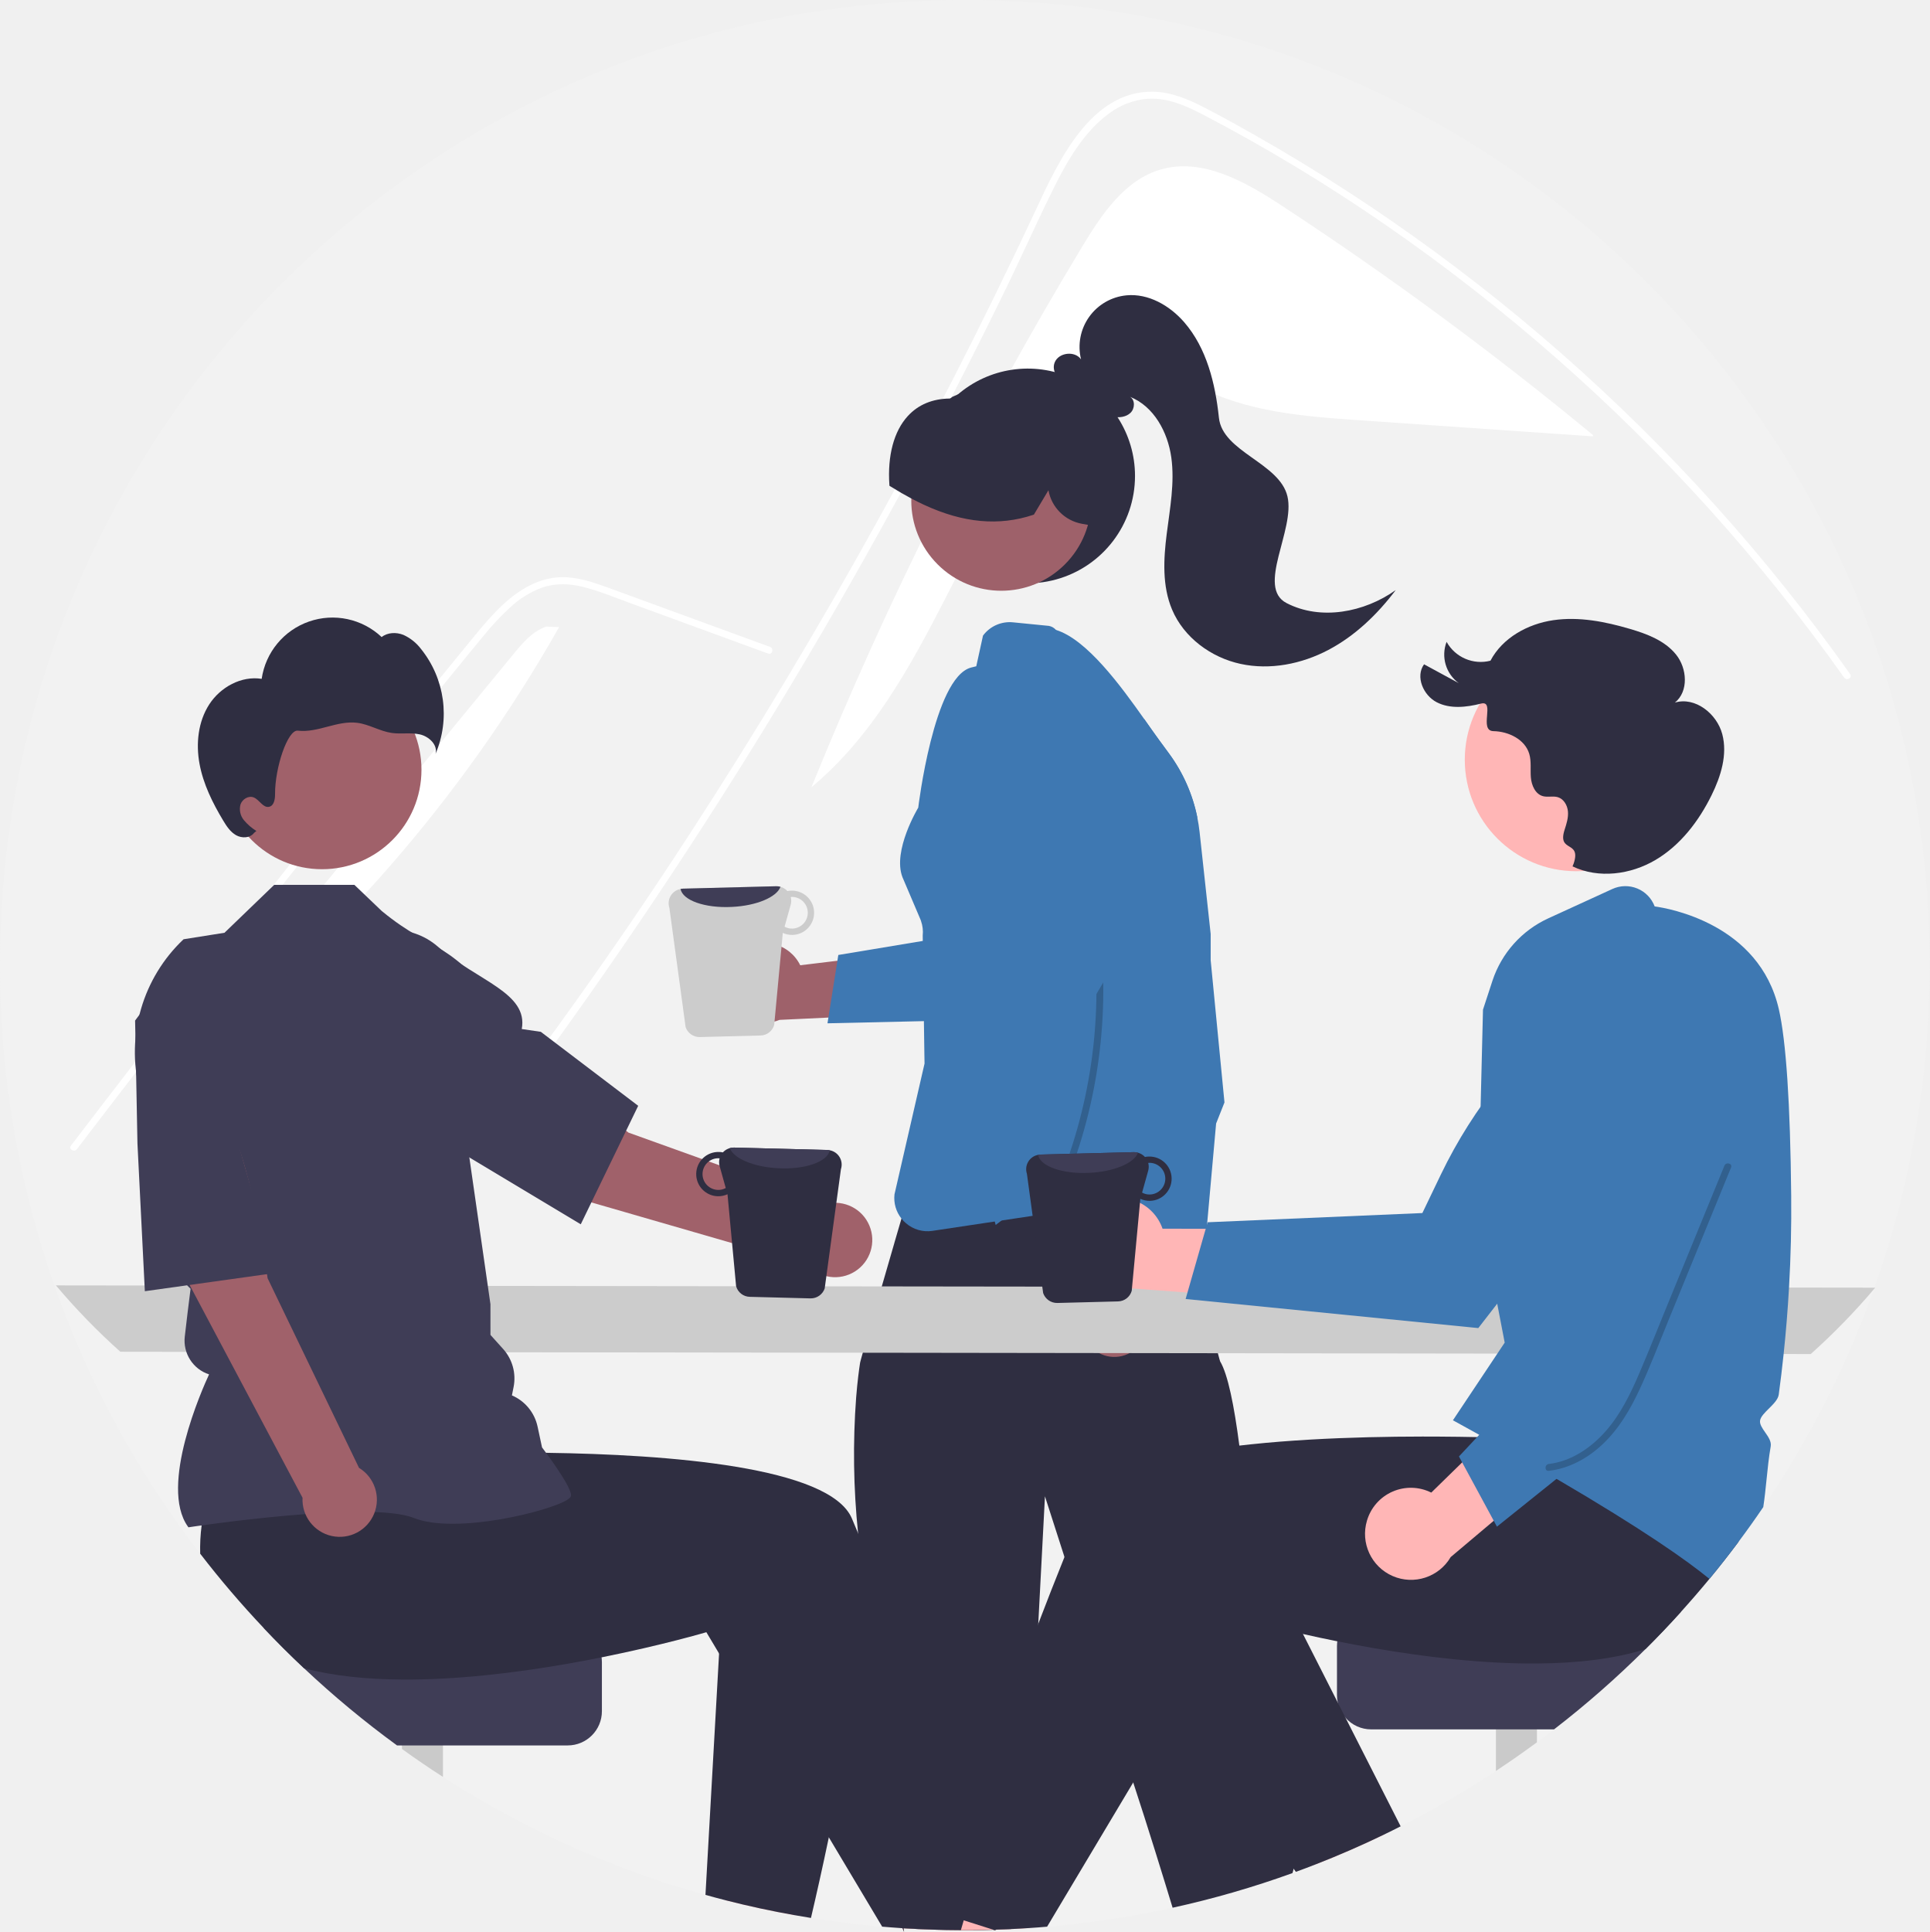
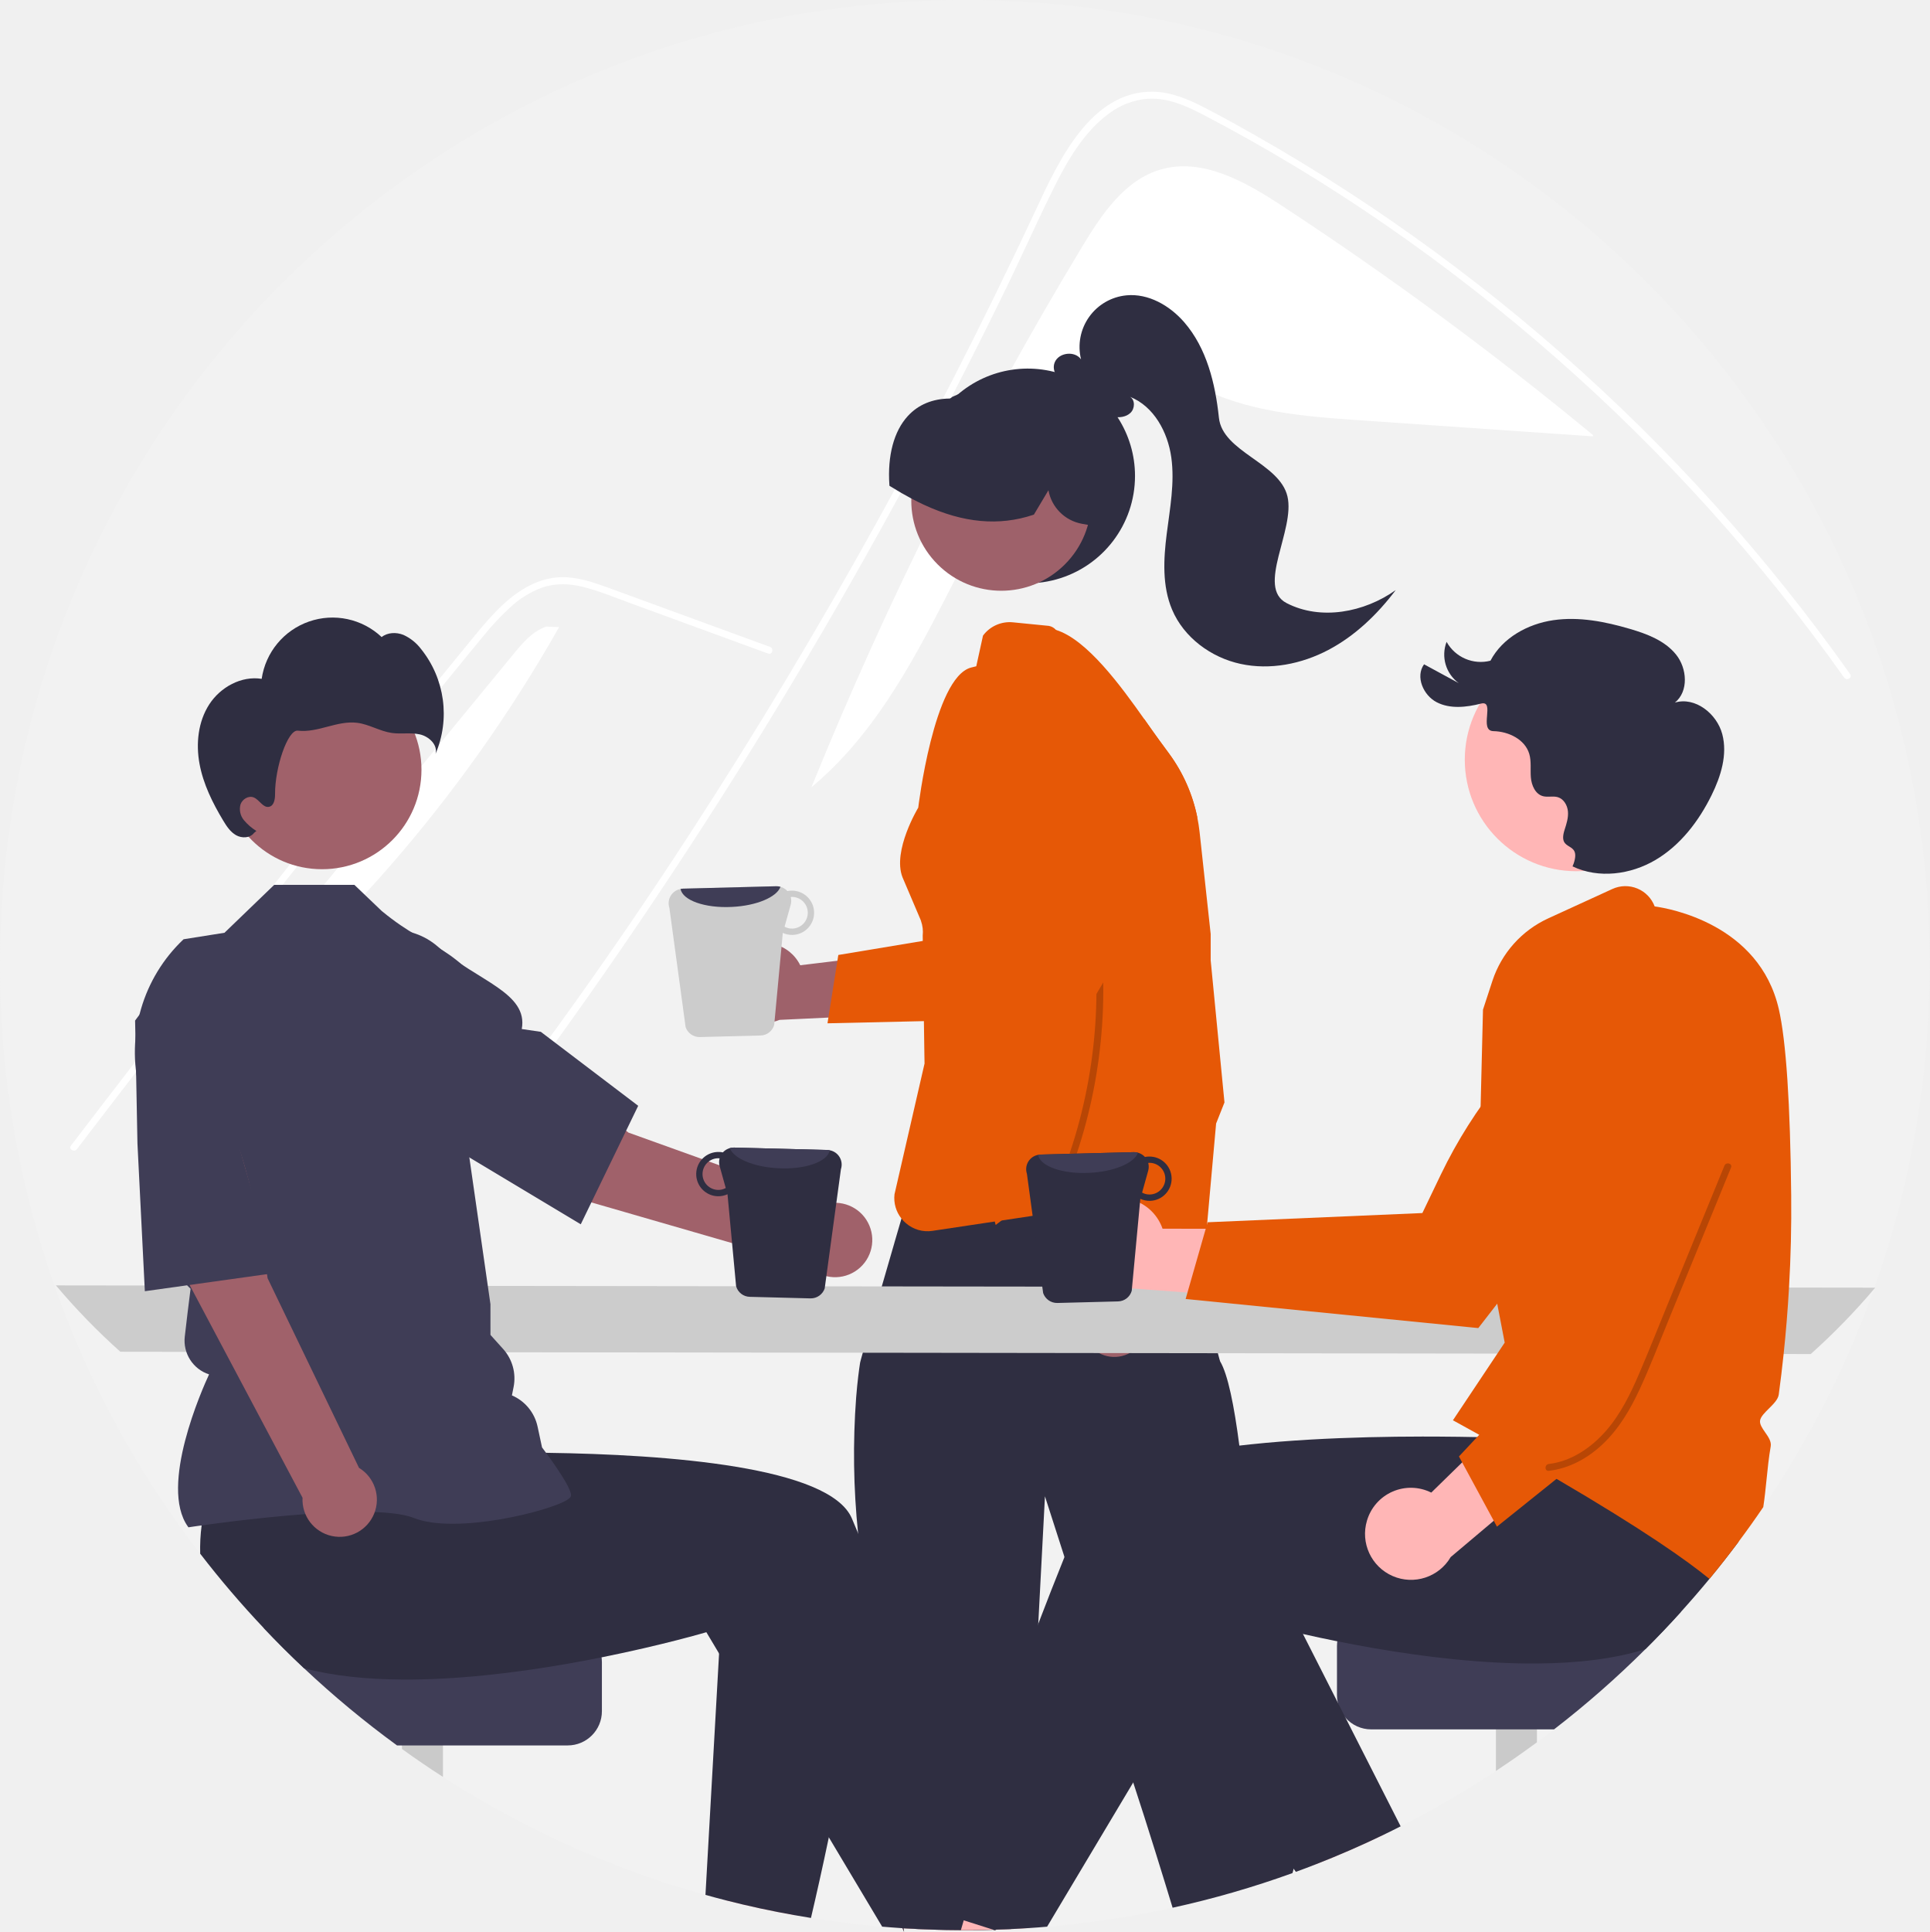
<svg xmlns="http://www.w3.org/2000/svg" data-name="Layer 1" width="842" height="842.8" viewBox="0 0 842 842.8">
  <path d="M1021,449.6a420.098,420.098,0,0,1-24.1,140.73c-.07.21-.14.4-.22.61v.01a419.102,419.102,0,0,1-48.3,95.08q-5.22,7.71-10.81,15.17-6.15,8.25-12.69,16.17-6.03,7.305-12.38,14.33-7.545,8.37-15.54,16.31a421.17,421.17,0,0,1-39.88,35q-3.69,2.865-7.46,5.63-8.775,6.48-17.9,12.5A417.418,417.418,0,0,1,790.15,825.3c-2.47,1.26-4.96,2.5-7.46,3.7q-14.505,7.005-29.6,12.89c-2.87,1.13-5.75,2.22-8.66,3.27-.49.19-.98.37-1.48.54a418.308,418.308,0,0,1-107.06,23.38q-3.81.345-7.63.58-4.05.285-8.11.46c-2.14.11-4.27.19-6.42.25-.44.02-.89.04-1.33.04q-4.335.135-8.7.17c-1.23.01-2.46.02-3.7.02-.58,0-1.16,0-1.74-.01q-12.585-.045-24.98-.82c-.17-.01-.34-.03-.51-.03-2.96-.2-5.91-.41-8.85-.67q-15.705-1.32-31.07-3.8-3.54-.555-7.06-1.2-15.285-2.7-30.17-6.51-4.425-1.125-8.8-2.35a418.627,418.627,0,0,1-114.54-51.46q-9.12-5.865-17.9-12.2c-.72-.5-1.43-1.02-2.14-1.54a422.135,422.135,0,0,1-40.59-33.67q-9.105-8.55-17.68-17.64A419.389,419.389,0,0,1,179,449.6c0-232.51,188.49-421,421-421S1021,217.09,1021,449.6Z" transform="translate(-179 -28.60001)" fill="#f2f2f2" />
  <path d="M651.36,135.928c8.429-13.941,18.418-28.827,34.061-33.379,18.115-5.272,36.724,5.201,52.509,15.535a1530.116,1530.116,0,0,1,136.171,100.329l-.048.541q-50.806-3.504-101.613-7.007c-24.472-1.688-49.784-3.608-71.411-15.185-8.206-4.393-16.206-10.261-25.505-10.67-11.553-.508-21.627,7.561-29.544,15.991-46.83,49.867-60.381,126.126-112.919,169.938A1667.327,1667.327,0,0,1,651.36,135.928Z" transform="translate(-179 -28.60001)" fill="#fff" />
  <path d="M363.505,558.892c5.179-6.539,7.295-8.071,12.403-14.67q62.39-80.692,117.283-166.835Q530.476,318.882,564.064,258.13q15.99-28.882,31.104-58.218Q606.896,177.166,618.1,154.148c2.136-4.383,4.212-8.786,6.277-13.199,4.867-10.378,9.643-20.806,14.771-31.044,5.844-11.668,12.957-23.9,23.688-31.739a32.319,32.319,0,0,1,16.837-6.479c8.736-.564,16.796,3.043,24.373,6.983,55.437,28.907,107.337,65.15,154.28,106.39A803.198,803.198,0,0,1,983.67,324.197c1.108,1.582,3.728.071,2.609-1.521q-6.605-9.34-13.471-18.479A805.459,805.459,0,0,0,842.276,167.418a810.7,810.7,0,0,0-75.659-55.548Q746.561,98.872,725.75,87.094c-6.993-3.96-14.016-7.869-21.159-11.537-7.003-3.597-14.439-6.831-22.439-6.952-27.225-.423-41.321,30.409-51.004,51.155q-4.564,9.794-9.239,19.527Q604.241,176.239,585.213,212.517q-11.743,22.398-24.001,44.535-38.147,68.933-81.09,135.076c-37.925,58.409-75.548,110.007-118.753,164.628C360.18,558.268,362.306,560.424,363.505,558.892Z" transform="translate(-179 -28.60001)" fill="#fff" />
  <path d="M514.185,313.716,473.623,298.88l-20.139-7.366c-6.559-2.399-13.102-5.13-19.883-6.848-5.995-1.519-12.086-1.767-17.996.229a41.477,41.477,0,0,0-14.037,8.701,113.91,113.91,0,0,0-11.513,12.295c-4.385,5.269-8.705,10.594-13.044,15.901q-26.863,32.853-53.376,65.991-26.512,33.138-52.669,66.557-26.221,33.501-52.081,67.282-3.168,4.138-6.33,8.281c-1.165,1.526-3.791.022-2.61-1.526q26.051-34.121,52.465-67.962,26.479-33.922,53.324-67.557,26.845-33.634,54.052-66.976,6.778-8.307,13.579-16.595c3.824-4.661,7.606-9.372,11.8-13.71,7.7-7.963,17.319-15,28.834-15.191,6.77-.112,13.322,2.036,19.612,4.312,6.781,2.453,13.546,4.952,20.318,7.429L504.777,307.066l10.211,3.735c1.812.663,1.029,3.585-.804,2.915Z" transform="translate(-179 -28.60001)" fill="#fff" />
  <path d="M403.096,313.864c3.993-4.86,8.31-9.949,14.282-11.923l5.576.22A632.461,632.461,0,0,1,254.498,494.745Q328.797,404.305,403.096,313.864Z" transform="translate(-179 -28.60001)" fill="#fff" />
  <path d="M674.243,236.212A46.82,46.82,0,1,1,593.713,203.738q.112-.112.225-.225c.375-.393.749-.787,1.142-1.161a.018.018,0,0,0,.019-.019c.487-.449.974-.899,1.48-1.33a46.807,46.807,0,0,1,77.664,35.208Z" transform="translate(-179 -28.60001)" fill="#2f2e41" />
  <circle cx="615.888" cy="247.045" r="39.26" transform="translate(-173.2978 479.2563) rotate(-45)" fill="#9e616a" />
  <path d="M643.94,209.29a44.272,44.272,0,0,0-46.23-8.96q-.345.135-.69.3c-.01,0-.01.01-.02.01-.75.31-1.51.63-2.24.98l-.45.22v.06c-.08.06-.17.13-.26.19a1.535,1.535,0,0,1-.65.36c-7.55.1-13.7,2.66-18.26,7.61-6.09,6.6-8.95,17.27-8.07,30.05l.02.39.34.22c3.22,2.01,6.27,3.78,9.21,5.33,1.74.93,3.43,1.78,5.11,2.56.2.09.4.19.6.28,17,7.85,32.55,9.27,47.49,4.3l.28-.09,6.35-10.64a18.136,18.136,0,0,0,14.6,14.63l2.64.47,3.87.68.16-.73C661.58,240.21,656.03,220.84,643.94,209.29Z" transform="translate(-179 -28.60001)" fill="#2f2e41" />
  <path d="M740.387,291.691c-13.36-6.896,3.822-31.923.37-46.556-3.453-14.633-28.317-19.339-29.901-34.291S705.546,180.472,695.68,169.127c-6.304-7.249-15.594-12.601-25.158-11.693a22.621,22.621,0,0,0-19.825,27.932c-2.723-3.858-9.77-3.022-11.515,1.367-1.551,3.902,1.875,8.628,5.907,8.973,5.276,6.515,11.317,13.43,19.582,14.744,2.663.423,5.655.113,7.6-1.754s2.096-5.601-.211-6.996c10.387,4.126,16.476,15.356,18.018,26.426,1.541,11.07-.591,22.27-1.996,33.357s-2.01,22.751,2.337,33.048c5.136,12.165,16.962,20.884,29.868,23.68s26.65.063,38.332-6.094C770.3,305.96,780.042,296.56,788,286.022,774.292,295.756,755.327,299.403,740.387,291.691Z" transform="translate(-179 -28.60001)" fill="#2f2e41" />
  <polygon points="409.593 428.003 382.475 613.181 530.504 602.024 486.197 419.853 409.593 428.003" fill="#ffb8b8" />
  <path d="M743.45,843.81a17.824,17.824,0,0,1-.5,1.89,414.801,414.801,0,0,1-52.3,15.11c-3.74-12.3-10.91-35.59-17.19-54.64-5.13-15.55-9.66-28.27-11.24-29.86-4.39-4.37,0-10.2,0-10.2l-18.75-58.29-8.52-26.48-2.92,55.63-4.24,80.58-.12,2.26s-5.84,17.49-2.92,20.41-2.92,14.59-2.92,14.59l-1.68,15.31c-2.14.11-4.27.19-6.42.25L613,870.6l-.6-.19q-4.335.135-8.7.17c-1.23.01-2.46.02-3.7.02-.58,0-1.16,0-1.74-.01q-12.585-.045-24.98-.82l-5.13-41.75-5.3-43.14s5.83-11.65,0-17.48c-3.51-3.51-1.75-8.61.22-12.11-1.22-5.41-2.89-13.73-5.14-26.05-.08-.41-.15-.83-.23-1.25q-1.065-5.865-1.91-11.5c-1-6.61-1.78-12.96-2.38-19.04a334.226,334.226,0,0,1-.84-59.27c.56-7.02,1.26-12.16,1.72-15.13.04-.28.47-1.85,1.17-4.33,1.1-3.97,2.91-10.27,4.94-17.32,1.08-3.74,2.22-7.69,3.35-11.62,1.97-6.81,3.93-13.56,5.51-19.02v-.03c1.39-4.79,2.5-8.57,3.08-10.55.28-.97.43-1.5.43-1.5s.31-.07.9-.2c1.83-.42,6.35-1.43,12.61-2.78,6.53-1.38,14.94-3.13,24.18-4.91,7.91-1.52,16.43-3.07,24.9-4.46,3.04-.49,6.08-.97,9.08-1.42,18.53-2.76,35.54-4.33,43.6-2.54a15.016,15.016,0,0,1,1.65.45,8.207,8.207,0,0,1,1.57.71c.25.15,2.67,9.59,5.76,21.89.03.12.06.25.09.37.93,3.72,1.92,7.68,2.93,11.73,1.03,4.13,2.07,8.34,3.09,12.44,3.03,12.18,5.83,23.45,7.27,28.97.55,2.14.91,3.41.99,3.55,3.38,5.63,6.14,19.43,8.38,36.74,2,15.45,3.59,33.7,4.82,51.43.61,8.77,1.13,17.42,1.57,25.54,1.49,27.32,2.09,48.65,2.09,48.65s2.23,17.78,6.66,26.17a12.757,12.757,0,0,0,2.07,2.97c2.95,2.95,3.29,5.51,2.9,7.33a6.057,6.057,0,0,1-1.04,2.38,3.943,3.943,0,0,1-.39.49,11.349,11.349,0,0,0,2.92,10.2C744.2,837.23,743.97,841.31,743.45,843.81Z" transform="translate(-179 -28.60001)" fill="#2f2e41" />
-   <path d="M694.96,397.21q-.255-1.89-.54-3.81c-.11-.82-.24-1.64-.36-2.45-1.27-8.18,4.02-15.18-2.83-20.84a14.54,14.54,0,0,1-3.83-4.78l-1.57-3.16-2.89-5.86-6.32-12.74-1.09-2.19a14.04,14.04,0,0,0-1.06-1.79,14.447,14.447,0,0,0-4.51-4.22l-15.7-9.36a14.488,14.488,0,0,1-5.62-6.09l-.39-.8c-1.73-3.55-4.83-12.04-8.5-15.73l-.01-.01a5.38,5.38,0,0,0-3.08-1.75L621.03,300.08a14.494,14.494,0,0,0-13.11,5.79l-.43,1.95-2.51,11.43-.14.03c-.74.17-1.48.34-2.21.55-16.21,4.43-22.97,61.1-22.97,61.1s-11.35,18.73-6.89,30.32l7.96,18.69a2.253,2.253,0,0,1,.14.44,14.39,14.39,0,0,1,.74,6.35l.01.73.02,1.61.06,4.13.19,13.7.24,17.15.21,14.61.07,3.89L569.3,549.6a14.351,14.351,0,0,0,3.03,10.57l.01.01a13.429,13.429,0,0,0,.92,1.06l.01.01c.31.32.63.61.96.9a14.382,14.382,0,0,0,11.66,3.39l1.75-.27h.01l25.4-3.81h.02l2.94-.44h.02l28.43-4.27h.02l4.87-.74c.39-.05.77-.1,1.16-.13l26.03-1.79a14.668,14.668,0,0,0,1.78-.23h.01a14.54,14.54,0,0,0,10.47-8.37,12.885,12.885,0,0,0,.89-2.67,15.044,15.044,0,0,0,.37-3.03l.29-24.52.99-79.24a14.264,14.264,0,0,1,2.18-7.47C697.13,422.8,696.72,410.46,694.96,397.21Z" transform="translate(-179 -28.60001)" fill="#3e78b2" />
+   <path d="M694.96,397.21q-.255-1.89-.54-3.81c-.11-.82-.24-1.64-.36-2.45-1.27-8.18,4.02-15.18-2.83-20.84a14.54,14.54,0,0,1-3.83-4.78l-1.57-3.16-2.89-5.86-6.32-12.74-1.09-2.19a14.04,14.04,0,0,0-1.06-1.79,14.447,14.447,0,0,0-4.51-4.22l-15.7-9.36a14.488,14.488,0,0,1-5.62-6.09l-.39-.8c-1.73-3.55-4.83-12.04-8.5-15.73l-.01-.01a5.38,5.38,0,0,0-3.08-1.75L621.03,300.08a14.494,14.494,0,0,0-13.11,5.79l-.43,1.95-2.51,11.43-.14.03c-.74.17-1.48.34-2.21.55-16.21,4.43-22.97,61.1-22.97,61.1s-11.35,18.73-6.89,30.32l7.96,18.69a2.253,2.253,0,0,1,.14.44,14.39,14.39,0,0,1,.74,6.35l.01.73.02,1.61.06,4.13.19,13.7.24,17.15.21,14.61.07,3.89L569.3,549.6a14.351,14.351,0,0,0,3.03,10.57l.01.01a13.429,13.429,0,0,0,.92,1.06l.01.01c.31.32.63.61.96.9a14.382,14.382,0,0,0,11.66,3.39l1.75-.27h.01l25.4-3.81h.02l2.94-.44h.02l28.43-4.27h.02l4.87-.74c.39-.05.77-.1,1.16-.13l26.03-1.79a14.668,14.668,0,0,0,1.78-.23h.01a14.54,14.54,0,0,0,10.47-8.37,12.885,12.885,0,0,0,.89-2.67,15.044,15.044,0,0,0,.37-3.03l.29-24.52.99-79.24a14.264,14.264,0,0,1,2.18-7.47C697.13,422.8,696.72,410.46,694.96,397.21Z" transform="translate(-179 -28.60001)" fill="#e65806" />
  <path d="M651.317,608.843a14.049,14.049,0,0,1,13.786-16.553l16.24-47.209,15.834,20.551-17.849,41.68a14.125,14.125,0,0,1-28.011,1.531Z" transform="translate(-179 -28.60001)" fill="#9e616a" />
-   <path d="M713.28,509.52l-3.65,9.2-5.1,56.91a16.048,16.048,0,0,0-4.49,1.89,15.759,15.759,0,0,0-6.65,18.42l1.5,4.5-11.15-3.43-18.33-5.63L643.8,584.74,647.46,572.87a17.617,17.617,0,0,0-2.98-16.12,17.439,17.439,0,0,0-1.41-1.59l1.37-10.25.81-6.09-9.89,7.51-19.34,14.69h-.01l-2.56,1.95s-.14-.52-.4-1.51c-.49-1.91-1.41-5.57-2.59-10.67a648.089,648.089,0,0,1-12.89-77.09c-.6-5.84-1.12-11.82-1.54-17.89-.43-6.25-.75-12.59-.92-18.97-1.44-51.93,6.54-106.37,39.89-134.21a15.911,15.911,0,0,1,4.75.76c13.5,4.15,28.31,24.43,38.55,38.94,2.42,3.43,4.58,6.53,6.41,9.02l4.43,6.03a70.566,70.566,0,0,1,12.27,27.71q.645,3.18,1.01,6.44l4.84,44.52v11.47Z" transform="translate(-179 -28.60001)" fill="#3e78b2" />
+   <path d="M713.28,509.52l-3.65,9.2-5.1,56.91a16.048,16.048,0,0,0-4.49,1.89,15.759,15.759,0,0,0-6.65,18.42l1.5,4.5-11.15-3.43-18.33-5.63L643.8,584.74,647.46,572.87a17.617,17.617,0,0,0-2.98-16.12,17.439,17.439,0,0,0-1.41-1.59l1.37-10.25.81-6.09-9.89,7.51-19.34,14.69h-.01l-2.56,1.95s-.14-.52-.4-1.51c-.49-1.91-1.41-5.57-2.59-10.67a648.089,648.089,0,0,1-12.89-77.09c-.6-5.84-1.12-11.82-1.54-17.89-.43-6.25-.75-12.59-.92-18.97-1.44-51.93,6.54-106.37,39.89-134.21a15.911,15.911,0,0,1,4.75.76c13.5,4.15,28.31,24.43,38.55,38.94,2.42,3.43,4.58,6.53,6.41,9.02l4.43,6.03a70.566,70.566,0,0,1,12.27,27.71q.645,3.18,1.01,6.44l4.84,44.52v11.47Z" transform="translate(-179 -28.60001)" fill="#e65806" />
  <path d="M203.39,589.327a289.005,289.005,0,0,0,28.12,28.95l737.58,1a289.004,289.004,0,0,0,28.12-28.95Z" transform="translate(-179 -28.60001)" fill="#ccc" />
  <path d="M603.7,870.58c-1.23.01-2.46.02-3.7.02-.58,0-1.16,0-1.74-.01q-12.585-.045-24.98-.82l.2,1.63-.71-1.66-15.85-36.9,11.23-4.82,20.6-8.85L595,840.66l5.98,20.58,1.78,6.1Z" transform="translate(-179 -28.60001)" fill="#ffb6b6" />
  <path d="M530.27,827.74l-4.48,36.33q-15.285-2.7-30.17-6.51V827.75Z" transform="translate(-179 -28.60001)" fill="#ffb6b6" />
  <path d="M372.28,760.78v42.97q-9.12-5.865-17.9-12.2V760.78Z" transform="translate(-179 -28.60001)" fill="#cacaca" />
  <path d="M441.63,753.62v21.47a14.924,14.924,0,0,1-14.91,14.92H352.24a422.135,422.135,0,0,1-40.59-33.67q-9.105-8.55-17.68-17.64H426.72a14.93,14.93,0,0,1,14.91,14.92Z" transform="translate(-179 -28.60001)" fill="#3f3d56" />
  <path d="M616.18,869.59l-2.45.78L613,870.6l-.6-.19q-4.335.135-8.7.17c-1.23.01-2.46.02-3.7.02-.58,0-1.16,0-1.74-.01q-12.585-.045-24.98-.82l.2,1.63-.71-1.66c-2.96-.2-5.91-.41-8.85-.67L540.65,830.1l-47.89-80.19-5.55-9.29s-18.93,5.6-45.72,10.97c-20.19,4.06-44.84,7.97-69.21,9.25-6.01.32-12,.48-17.9.43-15.25-.1-29.9-1.53-42.73-4.93q-9.105-8.55-17.68-17.64a421.224,421.224,0,0,1-27.62-32.33,78.015,78.015,0,0,1,.63-12.34c.09-.68.18-1.37.29-2.07L270,645.6l20.28-2.68,30.86-4.08,33.43-4.42,3.68,28.82s26.03-1.32,59.01-.88c52.97.72,123.85,6,133.45,28.66.9,2.13,1.8,4.28,2.7,6.43,18.64,44.65,35.76,92.22,47.39,126.02,2.22,6.44,4.23,12.37,6.02,17.69C612.73,858.73,616.18,869.59,616.18,869.59Z" transform="translate(-179 -28.60001)" fill="#2f2e41" />
  <path d="M559.48,716.57q-.735,6.36-1.55,12.67c-4.8,37.21-11.41,72.75-17.28,100.86-2.87,13.72-5.57,25.66-7.8,35.17q-3.54-.555-7.06-1.2-15.285-2.7-30.17-6.51-4.425-1.125-8.8-2.35l5.94-105.3,1.96-34.83,61.07,1.41Z" transform="translate(-179 -28.60001)" fill="#2f2e41" />
  <path d="M657.675,553.699A19.952,19.952,0,0,1,686.261,564.6l70.903.084-20.32,30.735-64.215-4.792a20.06,20.06,0,0,1-14.953-36.928Z" transform="translate(-179 -28.60001)" fill="#ffb6b6" />
-   <path d="M696.331,595.264,824.028,607.95l.337-.431c.644-.823,64.566-82.646,75.305-102.124a58.891,58.891,0,0,0,6.82-38.571l-.073-.324-.254-.215a29.885,29.885,0,0,0-37.369-.819,211.683,211.683,0,0,0-61.088,75.483l-8.08,16.821-93.71,4.02Z" transform="translate(-179 -28.60001)" fill="#3e78b2" />
+   <path d="M696.331,595.264,824.028,607.95l.337-.431c.644-.823,64.566-82.646,75.305-102.124a58.891,58.891,0,0,0,6.82-38.571l-.073-.324-.254-.215a29.885,29.885,0,0,0-37.369-.819,211.683,211.683,0,0,0-61.088,75.483l-8.08,16.821-93.71,4.02Z" transform="translate(-179 -28.60001)" fill="#e65806" />
  <path d="M647.08,825.84l-18.82,43.82q-4.05.285-8.11.46c-2.14.11-4.27.19-6.42.25L613,870.6l-.6-.19q-4.335.135-8.7.17c-1.23.01-2.46.02-3.7.02-.58,0-1.16,0-1.74-.01l1.25-4.28,1.47-5.07,5.84-20.08,8.43-28.99,12.54,5.38Z" transform="translate(-179 -28.60001)" fill="#ffb6b6" />
  <path d="M782.69,829q-14.505,7.005-29.6,12.89l-9.84-16.55,31.72-13.93Z" transform="translate(-179 -28.60001)" fill="#ffb6b6" />
  <path d="M849.62,753.78v34.86q-8.775,6.48-17.9,12.5V753.78Z" transform="translate(-179 -28.60001)" fill="#cacaca" />
  <path d="M912.5,731.7q-7.545,8.37-15.54,16.31a421.17,421.17,0,0,1-39.88,35h-79.8a14.879,14.879,0,0,1-11.19-5.07l-.01-.03a14.727,14.727,0,0,1-3.36-6.6l-.01-.02a15.302,15.302,0,0,1-.34-3.2V746.62a14.93,14.93,0,0,1,14.91-14.92Z" transform="translate(-179 -28.60001)" fill="#3f3d56" />
  <path d="M945.38,647.9l-8.65,37.06a77.902,77.902,0,0,1,.84,16.24q-6.15,8.25-12.69,16.17-6.03,7.305-12.38,14.33-7.545,8.37-15.54,16.31c-13.88,4.36-30.24,6.14-47.34,6.26-5.9.05-11.89-.11-17.9-.43-24.37-1.28-49.02-5.19-69.21-9.25-5.34-1.06-10.36-2.14-14.98-3.19-8.75-1.97-16.07-3.81-21.37-5.21-5.97-1.56-9.37-2.57-9.37-2.57l-22.71,38.03-20.62,34.52-37.57,62.91q-3.81.345-7.63.58-4.05.285-8.11.46c-2.14.11-4.27.19-6.42.25L613,870.6l-.6-.19-9.64-3.07-3.25-1.03-11.69-3.72s2.61-8.22,7.18-21.93c1.68-5.03,3.62-10.81,5.8-17.19,7.87-23.06,18.78-54.03,31.23-86.5,3.69-9.64,7.51-19.42,11.44-29.15,3.22-7.99,6.5-15.95,9.82-23.8,5.77-13.61,33.65-20.95,66.48-24.8,1.67-.19,3.35-.38,5.04-.56,16.73-1.76,34.48-2.67,51.08-3.09,8.31-.21,16.33-.29,23.79-.3q3.615,0,7.03.02h.01c6.15.03,11.81.12,16.79.22.97.02,1.91.05,2.83.07h.01c.62.01,1.23.03,1.83.04,10.89.28,17.57.62,17.57.62l2.59-20.32.53-4.1.5-3.9v-.01l.06-.49.41-.01,7.2-.14,60.52-1.18,33.06-.65Z" transform="translate(-179 -28.60001)" fill="#2f2e41" />
  <path d="M790.15,825.3c-2.47,1.26-4.96,2.5-7.46,3.7q-14.505,7.005-29.6,12.89c-2.87,1.13-5.75,2.22-8.66,3.27-.32-.45-.65-.9-.98-1.35-13.88-19.05-31.52-44.19-49.37-72.16-7.47-11.7-14.98-23.9-22.27-36.36l52.78-24.64,5.92-2.76,17.02,33.51,15.18,29.89,3.38,6.65Z" transform="translate(-179 -28.60001)" fill="#2f2e41" />
  <circle cx="687.762" cy="331.426" r="48.625" fill="#ffb6b6" />
  <path d="M865.153,406.54c11.369,5.455,25.362,3.607,36.216-2.811s18.842-16.884,24.424-28.191c4.088-8.281,7.058-17.764,4.691-26.69s-11.812-16.406-20.66-13.762c6.062-4.881,5.355-14.947.457-20.995s-12.627-8.956-20.095-11.148c-10.838-3.181-22.226-5.426-33.404-3.799s-22.182,7.679-27.442,17.675a17.039,17.039,0,0,1-19.144-8.221,15.437,15.437,0,0,0,5.307,18.009l-15.138-8.213c-3.859,5.349-.352,13.508,5.506,16.538s12.94,2.222,19.334.603-1.15,11.884,5.445,12.014,13.728,3.581,15.616,9.901c.989,3.31.413,6.865.704,10.307s1.941,7.261,5.277,8.158c2.108.567,4.414-.184,6.504.445,2.591.78,4.171,3.552,4.399,6.248s-.618,5.355-1.452,7.929c-3.3,10.172,7.29,4.47,3.99,14.642Z" transform="translate(-179 -28.60001)" fill="#2f2e41" />
-   <path d="M960.56,550.17c-.4-40.16-2.22-67.53-5.4-81.36-8.54-37.18-47.99-43.96-54.17-44.8a13.645,13.645,0,0,0-18.45-7.61l-28.03,12.84a45.664,45.664,0,0,0-24.27,27.1l-4.16,12.7-2.09,85.23,6.9,35.85.01.02,4.65,24.15-3.2,4.8-18.27,27.4-.31.48-.01.01-.8,1.19c1.11.61,2.21,1.21,3.29,1.81q4.2,2.31,8.19,4.53c.64.36,1.27.71,1.9,1.07h.01c.4.22.8.44,1.19.66Q842.51,664.61,854.79,671.75c1.14.66,2.27,1.32,3.38,1.97,37.8,22.11,56.96,35.65,66.71,43.65q6.54-7.92,12.69-16.17,5.58-7.455,10.81-15.17c.61-4.02,1.02-8.04,1.42-11.98.48-4.74.98-9.65,1.82-14.48.37-2.14-1.05-4.17-2.42-6.13-1.27-1.83-2.47-3.55-2.22-5.17.26-1.67,2.1-3.49,3.89-5.26,1.95-1.94,3.97-3.94,4.26-6.05q1.2-8.82,2.13-17.7,1.53-14.445,2.35-28.98Q960.765,570.21,960.56,550.17Z" transform="translate(-179 -28.60001)" fill="#3e78b2" />
+   <path d="M960.56,550.17c-.4-40.16-2.22-67.53-5.4-81.36-8.54-37.18-47.99-43.96-54.17-44.8a13.645,13.645,0,0,0-18.45-7.61l-28.03,12.84a45.664,45.664,0,0,0-24.27,27.1l-4.16,12.7-2.09,85.23,6.9,35.85.01.02,4.65,24.15-3.2,4.8-18.27,27.4-.31.48-.01.01-.8,1.19c1.11.61,2.21,1.21,3.29,1.81q4.2,2.31,8.19,4.53c.64.36,1.27.71,1.9,1.07h.01c.4.22.8.44,1.19.66Q842.51,664.61,854.79,671.75c1.14.66,2.27,1.32,3.38,1.97,37.8,22.11,56.96,35.65,66.71,43.65q6.54-7.92,12.69-16.17,5.58-7.455,10.81-15.17c.61-4.02,1.02-8.04,1.42-11.98.48-4.74.98-9.65,1.82-14.48.37-2.14-1.05-4.17-2.42-6.13-1.27-1.83-2.47-3.55-2.22-5.17.26-1.67,2.1-3.49,3.89-5.26,1.95-1.94,3.97-3.94,4.26-6.05q1.2-8.82,2.13-17.7,1.53-14.445,2.35-28.98Q960.765,570.21,960.56,550.17Z" transform="translate(-179 -28.60001)" fill="#e65806" />
  <path d="M775.462,691.93a19.952,19.952,0,0,1,28.05-12.213L854.227,630.166l6.987,36.176-49.231,41.508a20.06,20.06,0,0,1-36.522-15.92Z" transform="translate(-179 -28.60001)" fill="#ffb6b6" />
-   <path d="M832.163,694.578l100.109-80.286-.061-.543c-.116-1.039-11.699-104.222-17.654-125.652a58.89,58.89,0,0,0-22.116-32.328l-.279-.18-.332.024a29.885,29.885,0,0,0-27.271,25.561,211.683,211.683,0,0,0,9.171,96.671l5.997,17.671-64.138,68.441Z" transform="translate(-179 -28.60001)" fill="#3e78b2" />
+   <path d="M832.163,694.578l100.109-80.286-.061-.543c-.116-1.039-11.699-104.222-17.654-125.652a58.89,58.89,0,0,0-22.116-32.328l-.279-.18-.332.024a29.885,29.885,0,0,0-27.271,25.561,211.683,211.683,0,0,0,9.171,96.671l5.997,17.671-64.138,68.441Z" transform="translate(-179 -28.60001)" fill="#e65806" />
  <circle cx="140.514" cy="335.79" r="43.388" fill="#a0616a" />
  <path d="M261.221,694.864l-.237-.332c-12.639-17.695,6.37-60.216,9.237-66.38h0a15.475,15.475,0,0,1-10.592-16.527l1.236-10.506,1.288-10.305-9.229-9.229-.026-.23-5.311-46.474-7.723-30.868A67.768,67.768,0,0,1,259.099,438.337l17.851-2.834L298.644,414.6h34.984l11.995,11.461c23.583,19.331,29.182,10.933,55.775,47.324l-19.041,50.165L393,597.537l.006,13.39,5.543,6.16a19.17,19.17,0,0,1,4.547,16.582l-.729,3.645h0a19.17,19.17,0,0,1,11.193,13.603l1.947,9.085c1.666,2.198,12.66,16.857,12.66,20.865,0,.602-.444,1.183-1.397,1.828-7.492,5.073-48.904,15.417-67.233,8.082-19.523-7.806-97.132,3.904-97.914,4.024Z" transform="translate(-179 -28.60001)" fill="#3f3d56" />
  <path d="M239.178,518.859l36.076-7.062c13.342,19.925,20.505,74.407,20.505,74.407l39.886,82.719a16.23,16.23,0,1,1-24.636,13.049l-52.022-98.007Z" transform="translate(-179 -28.60001)" fill="#a0616a" />
  <path d="M238.976,527.419l-1.026-53.62,16.977-22.713a29.845,29.845,0,0,1,29.379-11.371h0A29.775,29.775,0,0,1,308.125,472.659c-2.882,22.705-9.424,51.118-24.225,57.547l-.15.065,15.34,53.649-56.888,7.947Z" transform="translate(-179 -28.60001)" fill="#3f3d56" />
  <path d="M453.239,522.681s-43.295-33.841-66.776-38.702l-20.783,30.323,56.207,34.445,109.431,31.641a16.231,16.231,0,1,0,8.347-26.661Z" transform="translate(-179 -28.60001)" fill="#a0616a" />
  <path d="M377.069,529.481l-45.119-28.99-9.421-26.746a29.845,29.845,0,0,1,6.904-30.737h0a29.775,29.775,0,0,1,40.626-1.453c17.26,15.03,39.503,20.068,36.606,35.943l8.31,1.214,42.493,32.272-25.059,51.686Z" transform="translate(-179 -28.60001)" fill="#3f3d56" />
  <path d="M270.3,335.881c4.872-7.537,14.015-12.561,22.878-11.149a31.242,31.242,0,0,1,52.347-18.222c2.61-2.076,6.403-2.186,9.5-.951a20.032,20.032,0,0,1,7.718,6.195,44.957,44.957,0,0,1,6.291,45.736c1.083-3.938-2.863-7.642-6.851-8.526-3.987-.884-8.169-.048-12.213-.623-5.182-.737-9.841-3.744-15.031-4.42-4.362-.569-8.749.55-13.003,1.671-4.254,1.121-8.629,2.264-12.998,1.745-4.369-.519-9.996,16.037-9.92,27.698.014,2.21-.441,5.047-2.6,5.516-2.659.577-4.201-3.093-6.732-4.093-2.255-.891-4.959.76-5.744,3.055a7.635,7.635,0,0,0,1.458,6.837,22.562,22.562,0,0,0,5.47,4.745l-1.043.867c-1.734,2.291-5.331,2.39-7.831.973-2.499-1.417-4.142-3.939-5.622-6.402-4.624-7.691-8.681-15.887-10.313-24.712S265.428,343.419,270.3,335.881Z" transform="translate(-179 -28.60001)" fill="#2f2e41" />
  <path d="M651.335,408.797a220.462,220.462,0,0,1,6.042,56.014,223.7,223.7,0,0,1-8.207,55.75A217.798,217.798,0,0,1,638.363,550.579c-.78,1.748,1.805,3.276,2.59,1.514a223.545,223.545,0,0,0,16.453-54.936,227.007,227.007,0,0,0,2.079-57.335,222.954,222.954,0,0,0-5.257-31.822c-.452-1.876-3.346-1.082-2.893.798Z" transform="translate(-179 -28.60001)" opacity="0.2" />
  <path d="M931.428,537.102,906.35,598.32c-4.036,9.852-7.952,19.765-12.153,29.549-3.782,8.809-8.095,17.657-14.46,24.919-6.425,7.33-15.068,13.28-24.941,14.443-1.894.223-1.917,3.226,0,3,9.019-1.062,17.103-5.546,23.631-11.747,7.06-6.705,12.035-15.246,16.096-24.012,4.527-9.769,8.376-19.871,12.457-29.832l12.822-31.299,14.519-35.442c.731-1.785-2.17-2.563-2.893-.798Z" transform="translate(-179 -28.60001)" opacity="0.2" />
  <path d="M634.16,592.668a6.416,6.416,0,0,0,6.183,4.331l26.492-.682a6.329,6.329,0,0,0,5.981-4.657l3.749-40.087a9.794,9.794,0,0,0,4.238.871,9.661,9.661,0,1,0-.485-19.317,8.184,8.184,0,0,0-1.736.181,6.548,6.548,0,0,0-4.874-2.103l-40.751,1.052a5.852,5.852,0,0,0-1.005.125,6.365,6.365,0,0,0-4.873,8.265Zm43.173-43.817,2.668-9.553a6.506,6.506,0,0,0,.02-3.375c.129-0.0.244-.062.373-.062a6.91,6.91,0,0,1,.324,13.817A6.505,6.505,0,0,1,677.333,548.851Z" transform="translate(-179 -28.60001)" fill="#2f2e41" />
  <path d="M631.952,532.382c.868,4.964,10.629,8.454,22.366,7.847,10.793-.497,19.617-4.287,21.234-8.779a6.025,6.025,0,0,0-1.844-.246l-40.751,1.052A5.852,5.852,0,0,0,631.952,532.382Z" transform="translate(-179 -28.60001)" fill="#3f3d56" />
  <path d="M545.922,538.646a6.365,6.365,0,0,0-4.873-8.265,5.852,5.852,0,0,0-1.005-.125l-40.751-1.052a6.548,6.548,0,0,0-4.874,2.103,8.184,8.184,0,0,0-1.736-.181,9.661,9.661,0,0,0-.485,19.317,9.794,9.794,0,0,0,4.238-.871l3.749,40.087a6.329,6.329,0,0,0,5.981,4.657l26.492.682a6.416,6.416,0,0,0,6.183-4.331ZM492.282,547.679a6.91,6.91,0,0,1,.324-13.817c.129 0.0.244.062.373.062a6.506,6.506,0,0,0,.02,3.375l2.668,9.553A6.505,6.505,0,0,1,492.282,547.679Z" transform="translate(-179 -28.60001)" fill="#2f2e41" />
  <path d="M541.048,530.382c-.868,4.964-10.629,8.454-22.366,7.847-10.793-.497-19.617-4.287-21.234-8.779a6.025,6.025,0,0,1,1.844-.246l40.751,1.052A5.852,5.852,0,0,1,541.048,530.382Z" transform="translate(-179 -28.60001)" fill="#3f3d56" />
  <path d="M502.429,443.301a17.294,17.294,0,0,1,25.742,6.374l61.014-7.381-14.253,28.58-55.755,2.628a17.388,17.388,0,0,1-16.748-30.201Z" transform="translate(-179 -28.60001)" fill="#9e616a" />
-   <path d="M701.41,385.09c-1.8,3.53-3.99,7.64-6.45,12.12-8.64,15.79-20.51,36.17-29.65,51.68-7.81,13.23-13.64,22.93-13.8,23.2l-.25.4-53.69,1.21-11.52.26-3.92.09-42.07.95.4-2.5,3.93-24.78.4-2.53,36.85-6.12,13.47-2.23,29.88-4.96,5.19-15.32a183.457,183.457,0,0,1,44.62-71.37c.59-.57,1.19-1.11,1.82-1.62.55-.44,1.11-.86,1.68-1.24,2.42,3.43,4.58,6.53,6.41,9.02l4.43,6.03A70.566,70.566,0,0,1,701.41,385.09Z" transform="translate(-179 -28.60001)" fill="#3e78b2" />
+   <path d="M701.41,385.09c-1.8,3.53-3.99,7.64-6.45,12.12-8.64,15.79-20.51,36.17-29.65,51.68-7.81,13.23-13.64,22.93-13.8,23.2l-.25.4-53.69,1.21-11.52.26-3.92.09-42.07.95.4-2.5,3.93-24.78.4-2.53,36.85-6.12,13.47-2.23,29.88-4.96,5.19-15.32a183.457,183.457,0,0,1,44.62-71.37c.59-.57,1.19-1.11,1.82-1.62.55-.44,1.11-.86,1.68-1.24,2.42,3.43,4.58,6.53,6.41,9.02l4.43,6.03A70.566,70.566,0,0,1,701.41,385.09Z" transform="translate(-179 -28.60001)" fill="#e65806" />
  <path d="M478.16,476.668a6.416,6.416,0,0,0,6.183,4.331l26.492-.682a6.329,6.329,0,0,0,5.981-4.657l3.749-40.087a9.794,9.794,0,0,0,4.238.871,9.661,9.661,0,0,0-.485-19.317,8.184,8.184,0,0,0-1.736.181,6.548,6.548,0,0,0-4.874-2.103l-40.751,1.052a5.852,5.852,0,0,0-1.005.125,6.365,6.365,0,0,0-4.873,8.265Zm43.173-43.817,2.668-9.553a6.506,6.506,0,0,0,.02-3.375c.129-0.0.244-.062.373-.062a6.91,6.91,0,0,1,.324,13.817A6.505,6.505,0,0,1,521.333,432.851Z" transform="translate(-179 -28.60001)" fill="#ccc" />
  <path d="M475.952,416.382c.868,4.964,10.629,8.454,22.366,7.847,10.793-.497,19.617-4.287,21.234-8.779a6.025,6.025,0,0,0-1.844-.246l-40.751,1.052A5.852,5.852,0,0,0,475.952,416.382Z" transform="translate(-179 -28.60001)" fill="#3f3d56" />
</svg>
